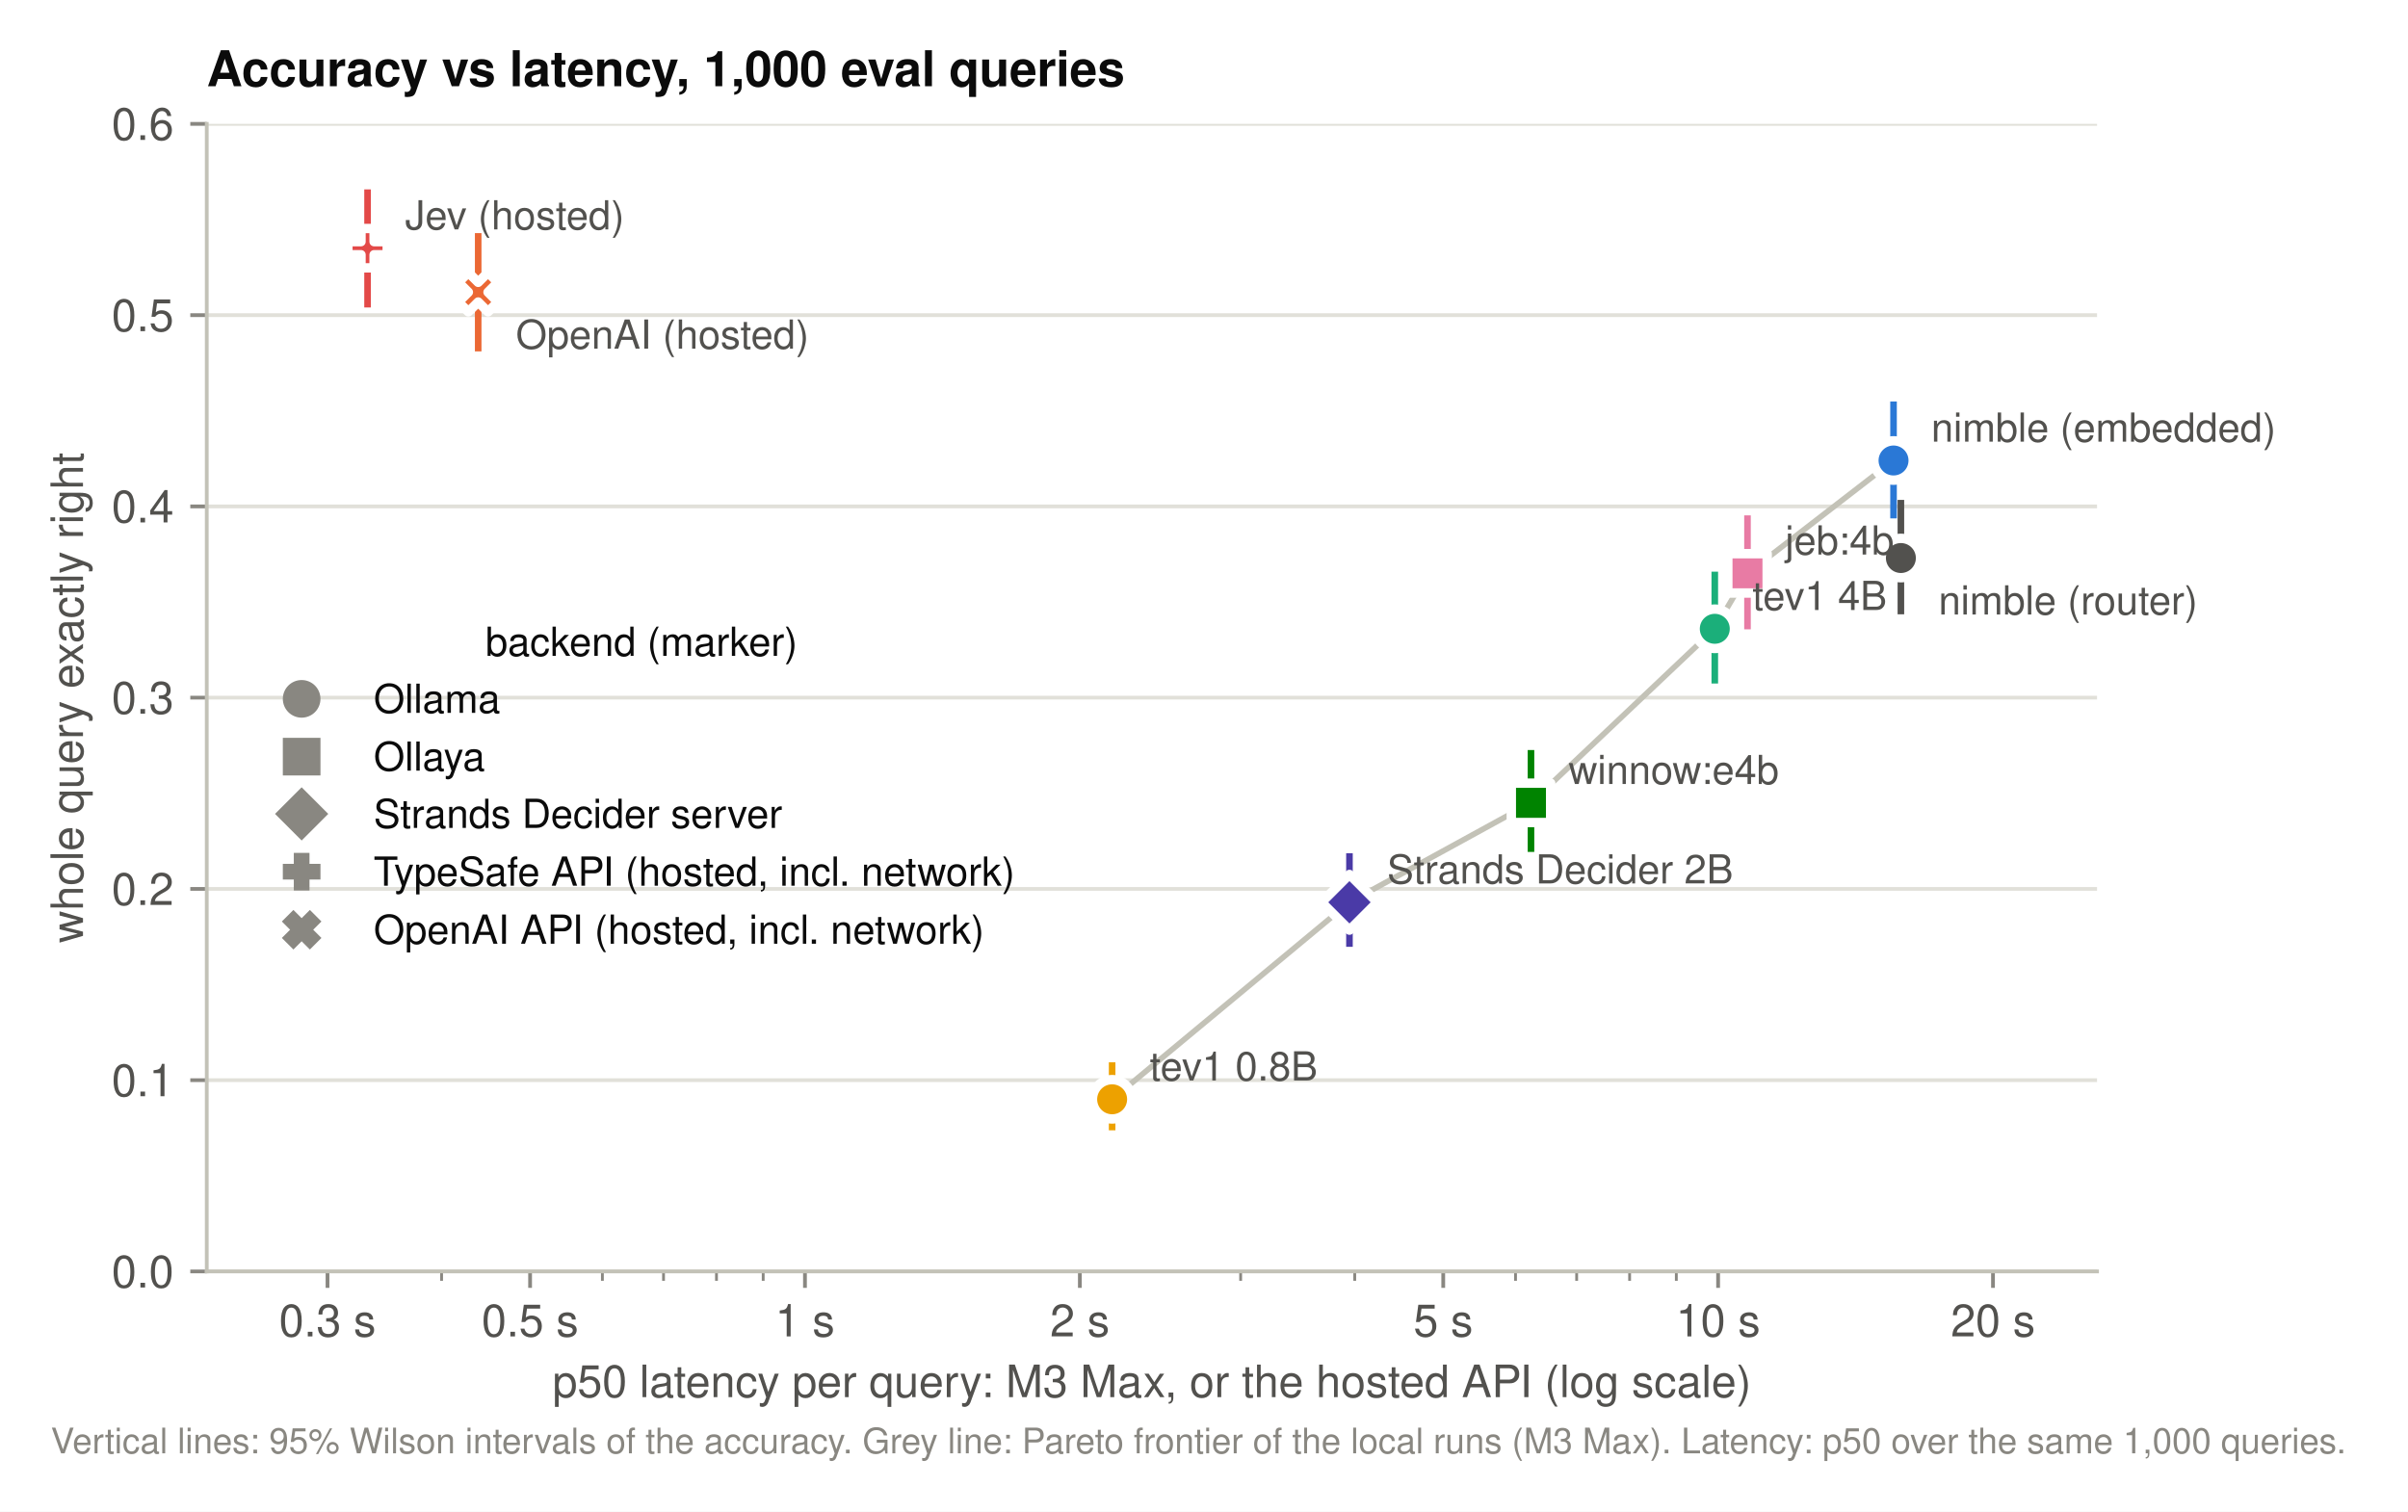
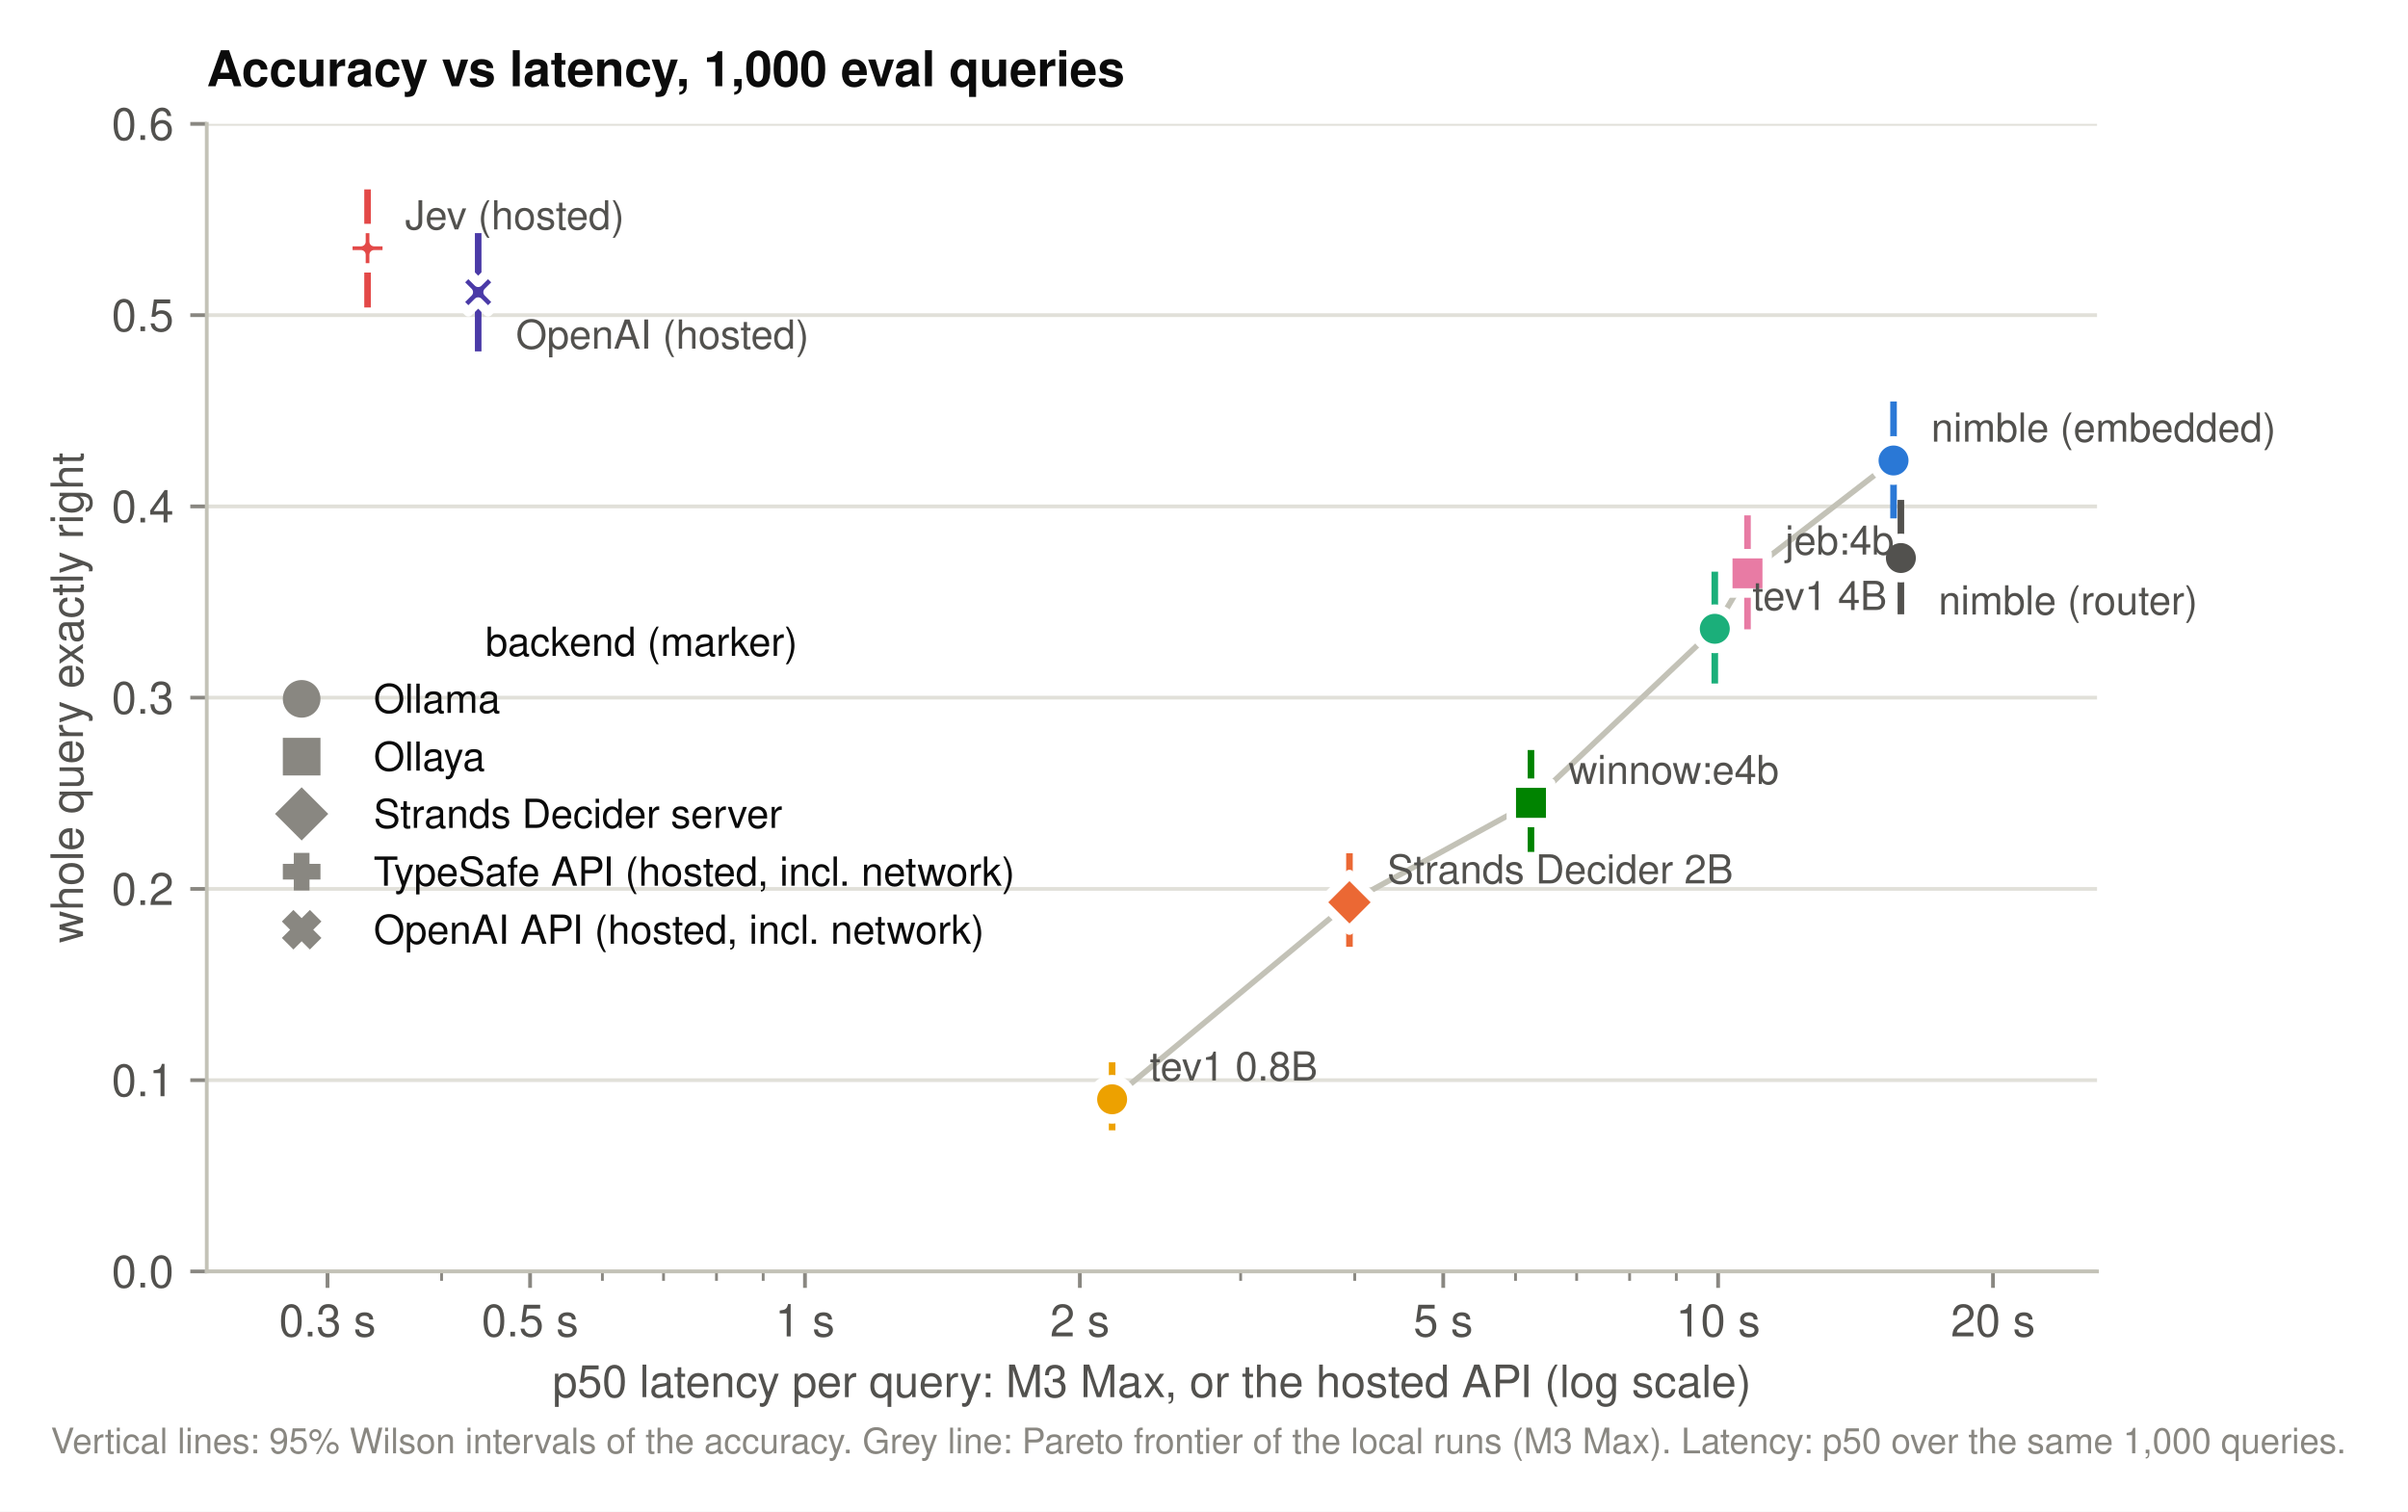
<svg xmlns="http://www.w3.org/2000/svg" xmlns:xlink="http://www.w3.org/1999/xlink" width="511.796pt" height="321.345pt" viewBox="0 0 511.796 321.345" version="1.1">
  <defs>
    <style type="text/css">*{stroke-linejoin: round; stroke-linecap: butt}</style>
  </defs>
  <g id="figure_1">
    <g id="patch_1">
      <path d="M 0 321.345  L 511.796 321.345  L 511.796 0  L 0 0  z " style="fill: #ffffff" />
    </g>
    <g id="axes_1">
      <g id="patch_2">
        <path d="M 43.944 270.268  L 445.704 270.268  L 445.704 26.332  L 43.944 26.332  z " style="fill: #ffffff" />
      </g>
      <g id="matplotlib.axis_1">
        <g id="xtick_1">
          <g id="line2d_1">
            <defs>
              <path id="mfe48f117c4" d="M 0 0  L 0 3.5  " style="stroke: #898781; stroke-width: 0.8" />
            </defs>
            <g>
              <use xlink:href="#mfe48f117c4" x="69.609" y="270.268" style="fill: #898781; stroke: #898781; stroke-width: 0.8" />
            </g>
          </g>
          <g id="text_1">
            <text style="fill: #52514e; font: 9.5px 'Helvetica', 'Arial', 'DejaVu Sans', 'Bitstream Vera Sans', 'Computer Modern Sans Serif', 'Lucida Grande', 'Verdana', 'Geneva', 'Lucid', 'Avant Garde', sans-serif; text-anchor: middle" x="69.609" y="284.083" transform="rotate(-0 69.60887 284.0829)">0.3 s</text>
          </g>
        </g>
        <g id="xtick_2">
          <g id="line2d_2">
            <g>
              <use xlink:href="#mfe48f117c4" x="112.665" y="270.268" style="fill: #898781; stroke: #898781; stroke-width: 0.8" />
            </g>
          </g>
          <g id="text_2">
            <text style="fill: #52514e; font: 9.5px 'Helvetica', 'Arial', 'DejaVu Sans', 'Bitstream Vera Sans', 'Computer Modern Sans Serif', 'Lucida Grande', 'Verdana', 'Geneva', 'Lucid', 'Avant Garde', sans-serif; text-anchor: middle" x="112.665" y="284.083" transform="rotate(-0 112.6649 284.0829)">0.5 s</text>
          </g>
        </g>
        <g id="xtick_3">
          <g id="line2d_3">
            <g>
              <use xlink:href="#mfe48f117c4" x="171.088" y="270.268" style="fill: #898781; stroke: #898781; stroke-width: 0.8" />
            </g>
          </g>
          <g id="text_3">
            <text style="fill: #52514e; font: 9.5px 'Helvetica', 'Arial', 'DejaVu Sans', 'Bitstream Vera Sans', 'Computer Modern Sans Serif', 'Lucida Grande', 'Verdana', 'Geneva', 'Lucid', 'Avant Garde', sans-serif; text-anchor: middle" x="171.088" y="284.083" transform="rotate(-0 171.0883 284.0829)">1 s</text>
          </g>
        </g>
        <g id="xtick_4">
          <g id="line2d_4">
            <g>
              <use xlink:href="#mfe48f117c4" x="229.512" y="270.268" style="fill: #898781; stroke: #898781; stroke-width: 0.8" />
            </g>
          </g>
          <g id="text_4">
            <text style="fill: #52514e; font: 9.5px 'Helvetica', 'Arial', 'DejaVu Sans', 'Bitstream Vera Sans', 'Computer Modern Sans Serif', 'Lucida Grande', 'Verdana', 'Geneva', 'Lucid', 'Avant Garde', sans-serif; text-anchor: middle" x="229.512" y="284.083" transform="rotate(-0 229.5117 284.0829)">2 s</text>
          </g>
        </g>
        <g id="xtick_5">
          <g id="line2d_5">
            <g>
              <use xlink:href="#mfe48f117c4" x="306.743" y="270.268" style="fill: #898781; stroke: #898781; stroke-width: 0.8" />
            </g>
          </g>
          <g id="text_5">
            <text style="fill: #52514e; font: 9.5px 'Helvetica', 'Arial', 'DejaVu Sans', 'Bitstream Vera Sans', 'Computer Modern Sans Serif', 'Lucida Grande', 'Verdana', 'Geneva', 'Lucid', 'Avant Garde', sans-serif; text-anchor: middle" x="306.743" y="284.083" transform="rotate(-0 306.7432 284.0829)">5 s</text>
          </g>
        </g>
        <g id="xtick_6">
          <g id="line2d_6">
            <g>
              <use xlink:href="#mfe48f117c4" x="365.167" y="270.268" style="fill: #898781; stroke: #898781; stroke-width: 0.8" />
            </g>
          </g>
          <g id="text_6">
            <text style="fill: #52514e; font: 9.5px 'Helvetica', 'Arial', 'DejaVu Sans', 'Bitstream Vera Sans', 'Computer Modern Sans Serif', 'Lucida Grande', 'Verdana', 'Geneva', 'Lucid', 'Avant Garde', sans-serif; text-anchor: middle" x="365.167" y="284.083" transform="rotate(-0 365.1666 284.0829)">10 s</text>
          </g>
        </g>
        <g id="xtick_7">
          <g id="line2d_7">
            <g>
              <use xlink:href="#mfe48f117c4" x="423.59" y="270.268" style="fill: #898781; stroke: #898781; stroke-width: 0.8" />
            </g>
          </g>
          <g id="text_7">
            <text style="fill: #52514e; font: 9.5px 'Helvetica', 'Arial', 'DejaVu Sans', 'Bitstream Vera Sans', 'Computer Modern Sans Serif', 'Lucida Grande', 'Verdana', 'Geneva', 'Lucid', 'Avant Garde', sans-serif; text-anchor: middle" x="423.59" y="284.083" transform="rotate(-0 423.59 284.0829)">20 s</text>
          </g>
        </g>
        <g id="xtick_8">
          <g id="line2d_8">
            <defs>
              <path id="m65a0caf0b0" d="M 0 0  L 0 2  " style="stroke: #898781; stroke-width: 0.6" />
            </defs>
            <g>
              <use xlink:href="#m65a0caf0b0" x="93.857" y="270.268" style="fill: #898781; stroke: #898781; stroke-width: 0.6" />
            </g>
          </g>
        </g>
        <g id="xtick_9">
          <g id="line2d_9">
            <g>
              <use xlink:href="#m65a0caf0b0" x="128.032" y="270.268" style="fill: #898781; stroke: #898781; stroke-width: 0.6" />
            </g>
          </g>
        </g>
        <g id="xtick_10">
          <g id="line2d_10">
            <g>
              <use xlink:href="#m65a0caf0b0" x="141.025" y="270.268" style="fill: #898781; stroke: #898781; stroke-width: 0.6" />
            </g>
          </g>
        </g>
        <g id="xtick_11">
          <g id="line2d_11">
            <g>
              <use xlink:href="#m65a0caf0b0" x="152.28" y="270.268" style="fill: #898781; stroke: #898781; stroke-width: 0.6" />
            </g>
          </g>
        </g>
        <g id="xtick_12">
          <g id="line2d_12">
            <g>
              <use xlink:href="#m65a0caf0b0" x="162.208" y="270.268" style="fill: #898781; stroke: #898781; stroke-width: 0.6" />
            </g>
          </g>
        </g>
        <g id="xtick_13">
          <g id="line2d_13">
            <g>
              <use xlink:href="#m65a0caf0b0" x="263.687" y="270.268" style="fill: #898781; stroke: #898781; stroke-width: 0.6" />
            </g>
          </g>
        </g>
        <g id="xtick_14">
          <g id="line2d_14">
            <g>
              <use xlink:href="#m65a0caf0b0" x="287.935" y="270.268" style="fill: #898781; stroke: #898781; stroke-width: 0.6" />
            </g>
          </g>
        </g>
        <g id="xtick_15">
          <g id="line2d_15">
            <g>
              <use xlink:href="#m65a0caf0b0" x="322.111" y="270.268" style="fill: #898781; stroke: #898781; stroke-width: 0.6" />
            </g>
          </g>
        </g>
        <g id="xtick_16">
          <g id="line2d_16">
            <g>
              <use xlink:href="#m65a0caf0b0" x="335.103" y="270.268" style="fill: #898781; stroke: #898781; stroke-width: 0.6" />
            </g>
          </g>
        </g>
        <g id="xtick_17">
          <g id="line2d_17">
            <g>
              <use xlink:href="#m65a0caf0b0" x="346.358" y="270.268" style="fill: #898781; stroke: #898781; stroke-width: 0.6" />
            </g>
          </g>
        </g>
        <g id="xtick_18">
          <g id="line2d_18">
            <g>
              <use xlink:href="#m65a0caf0b0" x="356.286" y="270.268" style="fill: #898781; stroke: #898781; stroke-width: 0.6" />
            </g>
          </g>
        </g>
        <g id="text_8">
          <text style="fill: #52514e; font: 9.5px 'Helvetica', 'Arial', 'DejaVu Sans', 'Bitstream Vera Sans', 'Computer Modern Sans Serif', 'Lucida Grande', 'Verdana', 'Geneva', 'Lucid', 'Avant Garde', sans-serif; text-anchor: middle" x="244.824" y="296.989" transform="rotate(-0 244.8239 296.9891)">p50 latency per query: M3 Max, or the hosted API (log scale)</text>
        </g>
      </g>
      <g id="matplotlib.axis_2">
        <g id="ytick_1">
          <g id="line2d_19">
            <path d="M 43.944 270.268  L 445.704 270.268  " clip-path="url(#pc145cb39bb)" style="fill: none; stroke: #e1e0d9; stroke-width: 0.8; stroke-linecap: square" />
          </g>
          <g id="line2d_20">
            <defs>
              <path id="mfbda704cc7" d="M 0 0  L -3.5 0  " style="stroke: #898781; stroke-width: 0.8" />
            </defs>
            <g>
              <use xlink:href="#mfbda704cc7" x="43.944" y="270.268" style="fill: #898781; stroke: #898781; stroke-width: 0.8" />
            </g>
          </g>
          <g id="text_9">
            <text style="fill: #52514e; font: 9.5px 'Helvetica', 'Arial', 'DejaVu Sans', 'Bitstream Vera Sans', 'Computer Modern Sans Serif', 'Lucida Grande', 'Verdana', 'Geneva', 'Lucid', 'Avant Garde', sans-serif; text-anchor: end" x="36.944" y="273.675" transform="rotate(-0 36.94391 273.6755)">0.0</text>
          </g>
        </g>
        <g id="ytick_2">
          <g id="line2d_21">
            <path d="M 43.944 229.612  L 445.704 229.612  " clip-path="url(#pc145cb39bb)" style="fill: none; stroke: #e1e0d9; stroke-width: 0.8; stroke-linecap: square" />
          </g>
          <g id="line2d_22">
            <g>
              <use xlink:href="#mfbda704cc7" x="43.944" y="229.612" style="fill: #898781; stroke: #898781; stroke-width: 0.8" />
            </g>
          </g>
          <g id="text_10">
            <text style="fill: #52514e; font: 9.5px 'Helvetica', 'Arial', 'DejaVu Sans', 'Bitstream Vera Sans', 'Computer Modern Sans Serif', 'Lucida Grande', 'Verdana', 'Geneva', 'Lucid', 'Avant Garde', sans-serif; text-anchor: end" x="36.944" y="233.019" transform="rotate(-0 36.94391 233.0195)">0.1</text>
          </g>
        </g>
        <g id="ytick_3">
          <g id="line2d_23">
            <path d="M 43.944 188.956  L 445.704 188.956  " clip-path="url(#pc145cb39bb)" style="fill: none; stroke: #e1e0d9; stroke-width: 0.8; stroke-linecap: square" />
          </g>
          <g id="line2d_24">
            <g>
              <use xlink:href="#mfbda704cc7" x="43.944" y="188.956" style="fill: #898781; stroke: #898781; stroke-width: 0.8" />
            </g>
          </g>
          <g id="text_11">
            <text style="fill: #52514e; font: 9.5px 'Helvetica', 'Arial', 'DejaVu Sans', 'Bitstream Vera Sans', 'Computer Modern Sans Serif', 'Lucida Grande', 'Verdana', 'Geneva', 'Lucid', 'Avant Garde', sans-serif; text-anchor: end" x="36.944" y="192.363" transform="rotate(-0 36.94391 192.3635)">0.2</text>
          </g>
        </g>
        <g id="ytick_4">
          <g id="line2d_25">
            <path d="M 43.944 148.3  L 445.704 148.3  " clip-path="url(#pc145cb39bb)" style="fill: none; stroke: #e1e0d9; stroke-width: 0.8; stroke-linecap: square" />
          </g>
          <g id="line2d_26">
            <g>
              <use xlink:href="#mfbda704cc7" x="43.944" y="148.3" style="fill: #898781; stroke: #898781; stroke-width: 0.8" />
            </g>
          </g>
          <g id="text_12">
            <text style="fill: #52514e; font: 9.5px 'Helvetica', 'Arial', 'DejaVu Sans', 'Bitstream Vera Sans', 'Computer Modern Sans Serif', 'Lucida Grande', 'Verdana', 'Geneva', 'Lucid', 'Avant Garde', sans-serif; text-anchor: end" x="36.944" y="151.707" transform="rotate(-0 36.94391 151.7075)">0.3</text>
          </g>
        </g>
        <g id="ytick_5">
          <g id="line2d_27">
            <path d="M 43.944 107.644  L 445.704 107.644  " clip-path="url(#pc145cb39bb)" style="fill: none; stroke: #e1e0d9; stroke-width: 0.8; stroke-linecap: square" />
          </g>
          <g id="line2d_28">
            <g>
              <use xlink:href="#mfbda704cc7" x="43.944" y="107.644" style="fill: #898781; stroke: #898781; stroke-width: 0.8" />
            </g>
          </g>
          <g id="text_13">
            <text style="fill: #52514e; font: 9.5px 'Helvetica', 'Arial', 'DejaVu Sans', 'Bitstream Vera Sans', 'Computer Modern Sans Serif', 'Lucida Grande', 'Verdana', 'Geneva', 'Lucid', 'Avant Garde', sans-serif; text-anchor: end" x="36.944" y="111.051" transform="rotate(-0 36.94391 111.0515)">0.4</text>
          </g>
        </g>
        <g id="ytick_6">
          <g id="line2d_29">
            <path d="M 43.944 66.988  L 445.704 66.988  " clip-path="url(#pc145cb39bb)" style="fill: none; stroke: #e1e0d9; stroke-width: 0.8; stroke-linecap: square" />
          </g>
          <g id="line2d_30">
            <g>
              <use xlink:href="#mfbda704cc7" x="43.944" y="66.988" style="fill: #898781; stroke: #898781; stroke-width: 0.8" />
            </g>
          </g>
          <g id="text_14">
            <text style="fill: #52514e; font: 9.5px 'Helvetica', 'Arial', 'DejaVu Sans', 'Bitstream Vera Sans', 'Computer Modern Sans Serif', 'Lucida Grande', 'Verdana', 'Geneva', 'Lucid', 'Avant Garde', sans-serif; text-anchor: end" x="36.944" y="70.395" transform="rotate(-0 36.94391 70.39549)">0.5</text>
          </g>
        </g>
        <g id="ytick_7">
          <g id="line2d_31">
            <path d="M 43.944 26.332  L 445.704 26.332  " clip-path="url(#pc145cb39bb)" style="fill: none; stroke: #e1e0d9; stroke-width: 0.8; stroke-linecap: square" />
          </g>
          <g id="line2d_32">
            <g>
              <use xlink:href="#mfbda704cc7" x="43.944" y="26.332" style="fill: #898781; stroke: #898781; stroke-width: 0.8" />
            </g>
          </g>
          <g id="text_15">
            <text style="fill: #52514e; font: 9.5px 'Helvetica', 'Arial', 'DejaVu Sans', 'Bitstream Vera Sans', 'Computer Modern Sans Serif', 'Lucida Grande', 'Verdana', 'Geneva', 'Lucid', 'Avant Garde', sans-serif; text-anchor: end" x="36.944" y="29.739" transform="rotate(-0 36.94391 29.73949)">0.6</text>
          </g>
        </g>
        <g id="text_16">
          <text style="fill: #52514e; font: 9.5px 'Helvetica', 'Arial', 'DejaVu Sans', 'Bitstream Vera Sans', 'Computer Modern Sans Serif', 'Lucida Grande', 'Verdana', 'Geneva', 'Lucid', 'Avant Garde', sans-serif; text-anchor: middle" x="17.637" y="148.3" transform="rotate(-90 17.63703 148.3001)">whole query exactly right</text>
        </g>
      </g>
      <g id="line2d_33">
        <path d="M 236.371 233.678  L 286.814 191.802  L 325.395 170.661  L 364.461 133.664  L 371.412 121.874  L 402.452 97.887  " clip-path="url(#pc145cb39bb)" style="fill: none; stroke: #c3c2b7; stroke-width: 1.2; stroke-linecap: square" />
      </g>
      <g id="LineCollection_1">
        <path d="M 78.119 65.358  L 78.119 40.268  " clip-path="url(#pc145cb39bb)" style="fill: none; stroke: #e34948; stroke-width: 1.4" />
      </g>
      <g id="LineCollection_2">
-         <path d="M 101.635 74.7  L 101.635 49.556  " clip-path="url(#pc145cb39bb)" style="fill: none; stroke: #eb6834; stroke-width: 1.4" />
+         <path d="M 101.635 74.7  L 101.635 49.556  " clip-path="url(#pc145cb39bb)" style="fill: none; stroke: #4a3aa7; stroke-width: 1.4" />
      </g>
      <g id="LineCollection_3">
        <path d="M 402.452 110.198  L 402.452 85.339  " clip-path="url(#pc145cb39bb)" style="fill: none; stroke: #2a78d6; stroke-width: 1.4" />
      </g>
      <g id="LineCollection_4">
        <path d="M 404.014 130.588  L 404.014 106.259  " clip-path="url(#pc145cb39bb)" style="fill: none; stroke: #52514e; stroke-width: 1.4" />
      </g>
      <g id="LineCollection_5">
        <path d="M 364.461 145.291  L 364.461 121.526  " clip-path="url(#pc145cb39bb)" style="fill: none; stroke: #1baf7a; stroke-width: 1.4" />
      </g>
      <g id="LineCollection_6">
        <path d="M 236.371 240.266  L 236.371 225.814  " clip-path="url(#pc145cb39bb)" style="fill: none; stroke: #eda100; stroke-width: 1.4" />
      </g>
      <g id="LineCollection_7">
        <path d="M 371.412 133.774  L 371.412 109.554  " clip-path="url(#pc145cb39bb)" style="fill: none; stroke: #e87ba4; stroke-width: 1.4" />
      </g>
      <g id="LineCollection_8">
        <path d="M 325.395 181.088  L 325.395 159.44  " clip-path="url(#pc145cb39bb)" style="fill: none; stroke: #008300; stroke-width: 1.4" />
      </g>
      <g id="LineCollection_9">
-         <path d="M 286.814 201.262  L 286.814 181.387  " clip-path="url(#pc145cb39bb)" style="fill: none; stroke: #4a3aa7; stroke-width: 1.4" />
+         <path d="M 286.814 201.262  L 286.814 181.387  " clip-path="url(#pc145cb39bb)" style="fill: none; stroke: #eb6834; stroke-width: 1.4" />
      </g>
      <g id="patch_3">
        <path d="M 43.944 270.268  L 43.944 26.332  " style="fill: none; stroke: #c3c2b7; stroke-width: 0.8; stroke-linejoin: miter; stroke-linecap: square" />
      </g>
      <g id="patch_4">
        <path d="M 43.944 270.268  L 445.704 270.268  " style="fill: none; stroke: #c3c2b7; stroke-width: 0.8; stroke-linejoin: miter; stroke-linecap: square" />
      </g>
      <g id="PathCollection_1">
        <defs>
          <path id="m55cbec0823" d="M -1.394 4.183  L 1.394 4.183  L 1.394 1.394  L 4.183 1.394  L 4.183 -1.394  L 1.394 -1.394  L 1.394 -4.183  L -1.394 -4.183  L -1.394 -1.394  L -4.183 -1.394  L -4.183 1.394  L -1.394 1.394  z " style="stroke: #ffffff; stroke-width: 2" />
        </defs>
        <g clip-path="url(#pc145cb39bb)">
          <use xlink:href="#m55cbec0823" x="78.119" y="52.759" style="fill: #e34948; stroke: #ffffff; stroke-width: 2" />
        </g>
      </g>
      <g id="PathCollection_2">
        <defs>
-           <path id="m0b261c68a5" d="M -2.092 4.183  L 0 2.092  L 2.092 4.183  L 4.183 2.092  L 2.092 0  L 4.183 -2.092  L 2.092 -4.183  L 0 -2.092  L -2.092 -4.183  L -4.183 -2.092  L -2.092 0  L -4.183 2.092  z " style="stroke: #ffffff; stroke-width: 2" />
-         </defs>
-         <g clip-path="url(#pc145cb39bb)">
-           <use xlink:href="#m0b261c68a5" x="101.635" y="62.109" style="fill: #eb6834; stroke: #ffffff; stroke-width: 2" />
+           <path id="m305422e04a" d="M -2.092 4.183  L 0 2.092  L 2.092 4.183  L 4.183 2.092  L 2.092 0  L 4.183 -2.092  L 2.092 -4.183  L 0 -2.092  L -2.092 -4.183  L -4.183 -2.092  L -2.092 0  L -4.183 2.092  z " style="stroke: #ffffff; stroke-width: 2" />
+         </defs>
+         <g clip-path="url(#pc145cb39bb)">
+           <use xlink:href="#m305422e04a" x="101.635" y="62.109" style="fill: #4a3aa7; stroke: #ffffff; stroke-width: 2" />
        </g>
      </g>
      <g id="PathCollection_3">
        <defs>
          <path id="m7345d1a104" d="M 0 4.183  C 1.109 4.183 2.174 3.743 2.958 2.958  C 3.743 2.174 4.183 1.109 4.183 0  C 4.183 -1.109 3.743 -2.174 2.958 -2.958  C 2.174 -3.743 1.109 -4.183 0 -4.183  C -1.109 -4.183 -2.174 -3.743 -2.958 -2.958  C -3.743 -2.174 -4.183 -1.109 -4.183 0  C -4.183 1.109 -3.743 2.174 -2.958 2.958  C -2.174 3.743 -1.109 4.183 0 4.183  z " style="stroke: #ffffff; stroke-width: 2" />
        </defs>
        <g clip-path="url(#pc145cb39bb)">
          <use xlink:href="#m7345d1a104" x="402.452" y="97.887" style="fill: #2a78d6; stroke: #ffffff; stroke-width: 2" />
        </g>
      </g>
      <g id="PathCollection_4">
        <defs>
          <path id="md1af165ce3" d="M 0 4.183  C 1.109 4.183 2.174 3.743 2.958 2.958  C 3.743 2.174 4.183 1.109 4.183 0  C 4.183 -1.109 3.743 -2.174 2.958 -2.958  C 2.174 -3.743 1.109 -4.183 0 -4.183  C -1.109 -4.183 -2.174 -3.743 -2.958 -2.958  C -3.743 -2.174 -4.183 -1.109 -4.183 0  C -4.183 1.109 -3.743 2.174 -2.958 2.958  C -2.174 3.743 -1.109 4.183 0 4.183  z " style="stroke: #ffffff; stroke-width: 2" />
        </defs>
        <g clip-path="url(#pc145cb39bb)">
          <use xlink:href="#md1af165ce3" x="404.014" y="118.621" style="fill: #52514e; stroke: #ffffff; stroke-width: 2" />
        </g>
      </g>
      <g id="PathCollection_5">
        <defs>
          <path id="mab2448efdc" d="M 0 4.183  C 1.109 4.183 2.174 3.743 2.958 2.958  C 3.743 2.174 4.183 1.109 4.183 0  C 4.183 -1.109 3.743 -2.174 2.958 -2.958  C 2.174 -3.743 1.109 -4.183 0 -4.183  C -1.109 -4.183 -2.174 -3.743 -2.958 -2.958  C -3.743 -2.174 -4.183 -1.109 -4.183 0  C -4.183 1.109 -3.743 2.174 -2.958 2.958  C -2.174 3.743 -1.109 4.183 0 4.183  z " style="stroke: #ffffff; stroke-width: 2" />
        </defs>
        <g clip-path="url(#pc145cb39bb)">
          <use xlink:href="#mab2448efdc" x="364.461" y="133.664" style="fill: #1baf7a; stroke: #ffffff; stroke-width: 2" />
        </g>
      </g>
      <g id="PathCollection_6">
        <defs>
          <path id="m73e20fe75e" d="M 0 4.183  C 1.109 4.183 2.174 3.743 2.958 2.958  C 3.743 2.174 4.183 1.109 4.183 0  C 4.183 -1.109 3.743 -2.174 2.958 -2.958  C 2.174 -3.743 1.109 -4.183 0 -4.183  C -1.109 -4.183 -2.174 -3.743 -2.958 -2.958  C -3.743 -2.174 -4.183 -1.109 -4.183 0  C -4.183 1.109 -3.743 2.174 -2.958 2.958  C -2.174 3.743 -1.109 4.183 0 4.183  z " style="stroke: #ffffff; stroke-width: 2" />
        </defs>
        <g clip-path="url(#pc145cb39bb)">
          <use xlink:href="#m73e20fe75e" x="236.371" y="233.678" style="fill: #eda100; stroke: #ffffff; stroke-width: 2" />
        </g>
      </g>
      <g id="PathCollection_7">
        <defs>
          <path id="m01c387eda3" d="M -4.183 4.183  L 4.183 4.183  L 4.183 -4.183  L -4.183 -4.183  z " style="stroke: #ffffff; stroke-width: 2" />
        </defs>
        <g clip-path="url(#pc145cb39bb)">
          <use xlink:href="#m01c387eda3" x="371.412" y="121.874" style="fill: #e87ba4; stroke: #ffffff; stroke-width: 2" />
        </g>
      </g>
      <g id="PathCollection_8">
        <defs>
          <path id="mec9a3d1fc0" d="M -4.183 4.183  L 4.183 4.183  L 4.183 -4.183  L -4.183 -4.183  z " style="stroke: #ffffff; stroke-width: 2" />
        </defs>
        <g clip-path="url(#pc145cb39bb)">
          <use xlink:href="#mec9a3d1fc0" x="325.395" y="170.661" style="fill: #008300; stroke: #ffffff; stroke-width: 2" />
        </g>
      </g>
      <g id="PathCollection_9">
        <defs>
-           <path id="mf32154e1c8" d="M -0 5.916  L 5.916 0  L 0 -5.916  L -5.916 -0  z " style="stroke: #ffffff; stroke-width: 2" />
-         </defs>
-         <g clip-path="url(#pc145cb39bb)">
-           <use xlink:href="#mf32154e1c8" x="286.814" y="191.802" style="fill: #4a3aa7; stroke: #ffffff; stroke-width: 2" />
+           <path id="mc6c9ae887d" d="M -0 5.916  L 5.916 0  L 0 -5.916  L -5.916 -0  z " style="stroke: #ffffff; stroke-width: 2" />
+         </defs>
+         <g clip-path="url(#pc145cb39bb)">
+           <use xlink:href="#mc6c9ae887d" x="286.814" y="191.802" style="fill: #eb6834; stroke: #ffffff; stroke-width: 2" />
        </g>
      </g>
      <g id="text_17">
        <text style="fill: #52514e; font: 8.5px 'Helvetica', 'Arial', 'DejaVu Sans', 'Bitstream Vera Sans', 'Computer Modern Sans Serif', 'Lucida Grande', 'Verdana', 'Geneva', 'Lucid', 'Avant Garde', sans-serif; text-anchor: start" x="86.119" y="48.759" transform="rotate(-0 86.1194 48.75851)">Jev (hosted)</text>
      </g>
      <g id="text_18">
        <text style="fill: #52514e; font: 8.5px 'Helvetica', 'Arial', 'DejaVu Sans', 'Bitstream Vera Sans', 'Computer Modern Sans Serif', 'Lucida Grande', 'Verdana', 'Geneva', 'Lucid', 'Avant Garde', sans-serif; text-anchor: start" x="109.635" y="74.109" transform="rotate(-0 109.6352 74.10939)">OpenAI (hosted)</text>
      </g>
      <g id="text_19">
        <text style="fill: #52514e; font: 8.5px 'Helvetica', 'Arial', 'DejaVu Sans', 'Bitstream Vera Sans', 'Computer Modern Sans Serif', 'Lucida Grande', 'Verdana', 'Geneva', 'Lucid', 'Avant Garde', sans-serif; text-anchor: start" x="244.371" y="229.678" transform="rotate(-0 244.3707 229.6777)">tev1 0.8B</text>
      </g>
      <g id="text_20">
        <text style="fill: #52514e; font: 8.5px 'Helvetica', 'Arial', 'DejaVu Sans', 'Bitstream Vera Sans', 'Computer Modern Sans Serif', 'Lucida Grande', 'Verdana', 'Geneva', 'Lucid', 'Avant Garde', sans-serif; text-anchor: start" x="294.814" y="187.802" transform="rotate(-0 294.814 187.802)">Strands Decider 2B</text>
      </g>
      <g id="text_21">
        <text style="fill: #52514e; font: 8.5px 'Helvetica', 'Arial', 'DejaVu Sans', 'Bitstream Vera Sans', 'Computer Modern Sans Serif', 'Lucida Grande', 'Verdana', 'Geneva', 'Lucid', 'Avant Garde', sans-serif; text-anchor: start" x="333.395" y="166.661" transform="rotate(-0 333.3946 166.6609)">winnow:e4b</text>
      </g>
      <g id="text_22">
        <text style="fill: #52514e; font: 8.5px 'Helvetica', 'Arial', 'DejaVu Sans', 'Bitstream Vera Sans', 'Computer Modern Sans Serif', 'Lucida Grande', 'Verdana', 'Geneva', 'Lucid', 'Avant Garde', sans-serif; text-anchor: start" x="372.461" y="129.664" transform="rotate(-0 372.461 129.6639)">tev1 4B</text>
      </g>
      <g id="text_23">
        <text style="fill: #52514e; font: 8.5px 'Helvetica', 'Arial', 'DejaVu Sans', 'Bitstream Vera Sans', 'Computer Modern Sans Serif', 'Lucida Grande', 'Verdana', 'Geneva', 'Lucid', 'Avant Garde', sans-serif; text-anchor: start" x="379.412" y="117.874" transform="rotate(-0 379.4125 117.8737)">jeb:4b</text>
      </g>
      <g id="text_24">
        <text style="fill: #52514e; font: 8.5px 'Helvetica', 'Arial', 'DejaVu Sans', 'Bitstream Vera Sans', 'Computer Modern Sans Serif', 'Lucida Grande', 'Verdana', 'Geneva', 'Lucid', 'Avant Garde', sans-serif; text-anchor: start" x="410.452" y="93.887" transform="rotate(-0 410.4519 93.88667)">nimble (embedded)</text>
      </g>
      <g id="text_25">
        <text style="fill: #52514e; font: 8.5px 'Helvetica', 'Arial', 'DejaVu Sans', 'Bitstream Vera Sans', 'Computer Modern Sans Serif', 'Lucida Grande', 'Verdana', 'Geneva', 'Lucid', 'Avant Garde', sans-serif; text-anchor: start" x="412.014" y="130.621" transform="rotate(-0 412.0135 130.6212)">nimble (router)</text>
      </g>
      <g id="text_26">
        <text style="fill: #0b0b0b; font: 700 10.5px 'Helvetica', 'Arial', 'DejaVu Sans', 'Bitstream Vera Sans', 'Computer Modern Sans Serif', 'Lucida Grande', 'Verdana', 'Geneva', 'Lucid', 'Avant Garde', sans-serif; text-anchor: start" x="43.944" y="18.332" transform="rotate(-0 43.94391 18.33211)">Accuracy vs latency, 1,000 eval queries</text>
      </g>
      <g id="legend_1">
        <g id="text_27">
          <text style="fill: #0b0b0b; font: 8.5px 'Helvetica', 'Arial', 'DejaVu Sans', 'Bitstream Vera Sans', 'Computer Modern Sans Serif', 'Lucida Grande', 'Verdana', 'Geneva', 'Lucid', 'Avant Garde', sans-serif; text-anchor: start" x="103.183" y="139.412" transform="rotate(-0 103.183 139.4117)">backend (marker)</text>
        </g>
        <g id="line2d_34">
          <defs>
            <path id="m20682d3e0f" d="M 0 3.5  C 0.928 3.5 1.819 3.131 2.475 2.475  C 3.131 1.819 3.5 0.928 3.5 0  C 3.5 -0.928 3.131 -1.819 2.475 -2.475  C 1.819 -3.131 0.928 -3.5 0 -3.5  C -0.928 -3.5 -1.819 -3.131 -2.475 -2.475  C -3.131 -1.819 -3.5 -0.928 -3.5 0  C -3.5 0.928 -3.131 1.819 -2.475 2.475  C -1.819 3.131 -0.928 3.5 0 3.5  z " style="stroke: #898781" />
          </defs>
          <g>
            <use xlink:href="#m20682d3e0f" x="64.112" y="148.556" style="fill: #898781; stroke: #898781" />
          </g>
        </g>
        <g id="text_28">
          <text style="fill: #0b0b0b; font: 8.5px 'Helvetica', 'Arial', 'DejaVu Sans', 'Bitstream Vera Sans', 'Computer Modern Sans Serif', 'Lucida Grande', 'Verdana', 'Geneva', 'Lucid', 'Avant Garde', sans-serif; text-anchor: start" x="79.412" y="151.531" transform="rotate(-0 79.41151 151.5308)">Ollama</text>
        </g>
        <g id="line2d_35">
          <defs>
            <path id="maf56c9fa60" d="M -3.5 3.5  L 3.5 3.5  L 3.5 -3.5  L -3.5 -3.5  z " style="stroke: #898781; stroke-linejoin: miter" />
          </defs>
          <g>
            <use xlink:href="#maf56c9fa60" x="64.112" y="160.841" style="fill: #898781; stroke: #898781; stroke-linejoin: miter" />
          </g>
        </g>
        <g id="text_29">
          <text style="fill: #0b0b0b; font: 8.5px 'Helvetica', 'Arial', 'DejaVu Sans', 'Bitstream Vera Sans', 'Computer Modern Sans Serif', 'Lucida Grande', 'Verdana', 'Geneva', 'Lucid', 'Avant Garde', sans-serif; text-anchor: start" x="79.412" y="163.816" transform="rotate(-0 79.41151 163.816)">Ollaya</text>
        </g>
        <g id="line2d_36">
          <defs>
            <path id="mb989921103" d="M -0 4.95  L 4.95 0  L 0 -4.95  L -4.95 -0  z " style="stroke: #898781; stroke-linejoin: miter" />
          </defs>
          <g>
            <use xlink:href="#mb989921103" x="64.112" y="173.011" style="fill: #898781; stroke: #898781; stroke-linejoin: miter" />
          </g>
        </g>
        <g id="text_30">
          <text style="fill: #0b0b0b; font: 8.5px 'Helvetica', 'Arial', 'DejaVu Sans', 'Bitstream Vera Sans', 'Computer Modern Sans Serif', 'Lucida Grande', 'Verdana', 'Geneva', 'Lucid', 'Avant Garde', sans-serif; text-anchor: start" x="79.412" y="175.986" transform="rotate(-0 79.41151 175.9856)">Strands Decider server</text>
        </g>
        <g id="line2d_37">
          <defs>
            <path id="mffddb95e78" d="M -1.167 3.5  L 1.167 3.5  L 1.167 1.167  L 3.5 1.167  L 3.5 -1.167  L 1.167 -1.167  L 1.167 -3.5  L -1.167 -3.5  L -1.167 -1.167  L -3.5 -1.167  L -3.5 1.167  L -1.167 1.167  z " style="stroke: #898781; stroke-linejoin: miter" />
          </defs>
          <g>
            <use xlink:href="#mffddb95e78" x="64.112" y="185.296" style="fill: #898781; stroke: #898781; stroke-linejoin: miter" />
          </g>
        </g>
        <g id="text_31">
          <text style="fill: #0b0b0b; font: 8.5px 'Helvetica', 'Arial', 'DejaVu Sans', 'Bitstream Vera Sans', 'Computer Modern Sans Serif', 'Lucida Grande', 'Verdana', 'Geneva', 'Lucid', 'Avant Garde', sans-serif; text-anchor: start" x="79.412" y="188.271" transform="rotate(-0 79.41151 188.2708)">TypeSafe API (hosted, incl. network)</text>
        </g>
        <g id="line2d_38">
          <defs>
            <path id="m24c53775fb" d="M -1.75 3.5  L 0 1.75  L 1.75 3.5  L 3.5 1.75  L 1.75 0  L 3.5 -1.75  L 1.75 -3.5  L 0 -1.75  L -1.75 -3.5  L -3.5 -1.75  L -1.75 0  L -3.5 1.75  z " style="stroke: #898781; stroke-linejoin: miter" />
          </defs>
          <g>
            <use xlink:href="#m24c53775fb" x="64.112" y="197.631" style="fill: #898781; stroke: #898781; stroke-linejoin: miter" />
          </g>
        </g>
        <g id="text_32">
          <text style="fill: #0b0b0b; font: 8.5px 'Helvetica', 'Arial', 'DejaVu Sans', 'Bitstream Vera Sans', 'Computer Modern Sans Serif', 'Lucida Grande', 'Verdana', 'Geneva', 'Lucid', 'Avant Garde', sans-serif; text-anchor: start" x="79.412" y="200.606" transform="rotate(-0 79.41151 200.6064)">OpenAI API (hosted, incl. network)</text>
        </g>
      </g>
    </g>
    <g id="text_33">
      <text style="fill: #898781; font: 7.5px 'Helvetica', 'Arial', 'DejaVu Sans', 'Bitstream Vera Sans', 'Computer Modern Sans Serif', 'Lucida Grande', 'Verdana', 'Geneva', 'Lucid', 'Avant Garde', sans-serif; text-anchor: start" x="10.8" y="308.938" transform="rotate(-0 10.8 308.9376)">Vertical lines: 95% Wilson intervals of the accuracy. Grey line: Pareto frontier of the local runs (M3 Max). Latency: p50 over the same 1,000 queries.</text>
    </g>
  </g>
  <defs>
    <clipPath id="pc145cb39bb">
      <rect x="43.944" y="26.332" width="401.76" height="243.936" />
    </clipPath>
  </defs>
</svg>
